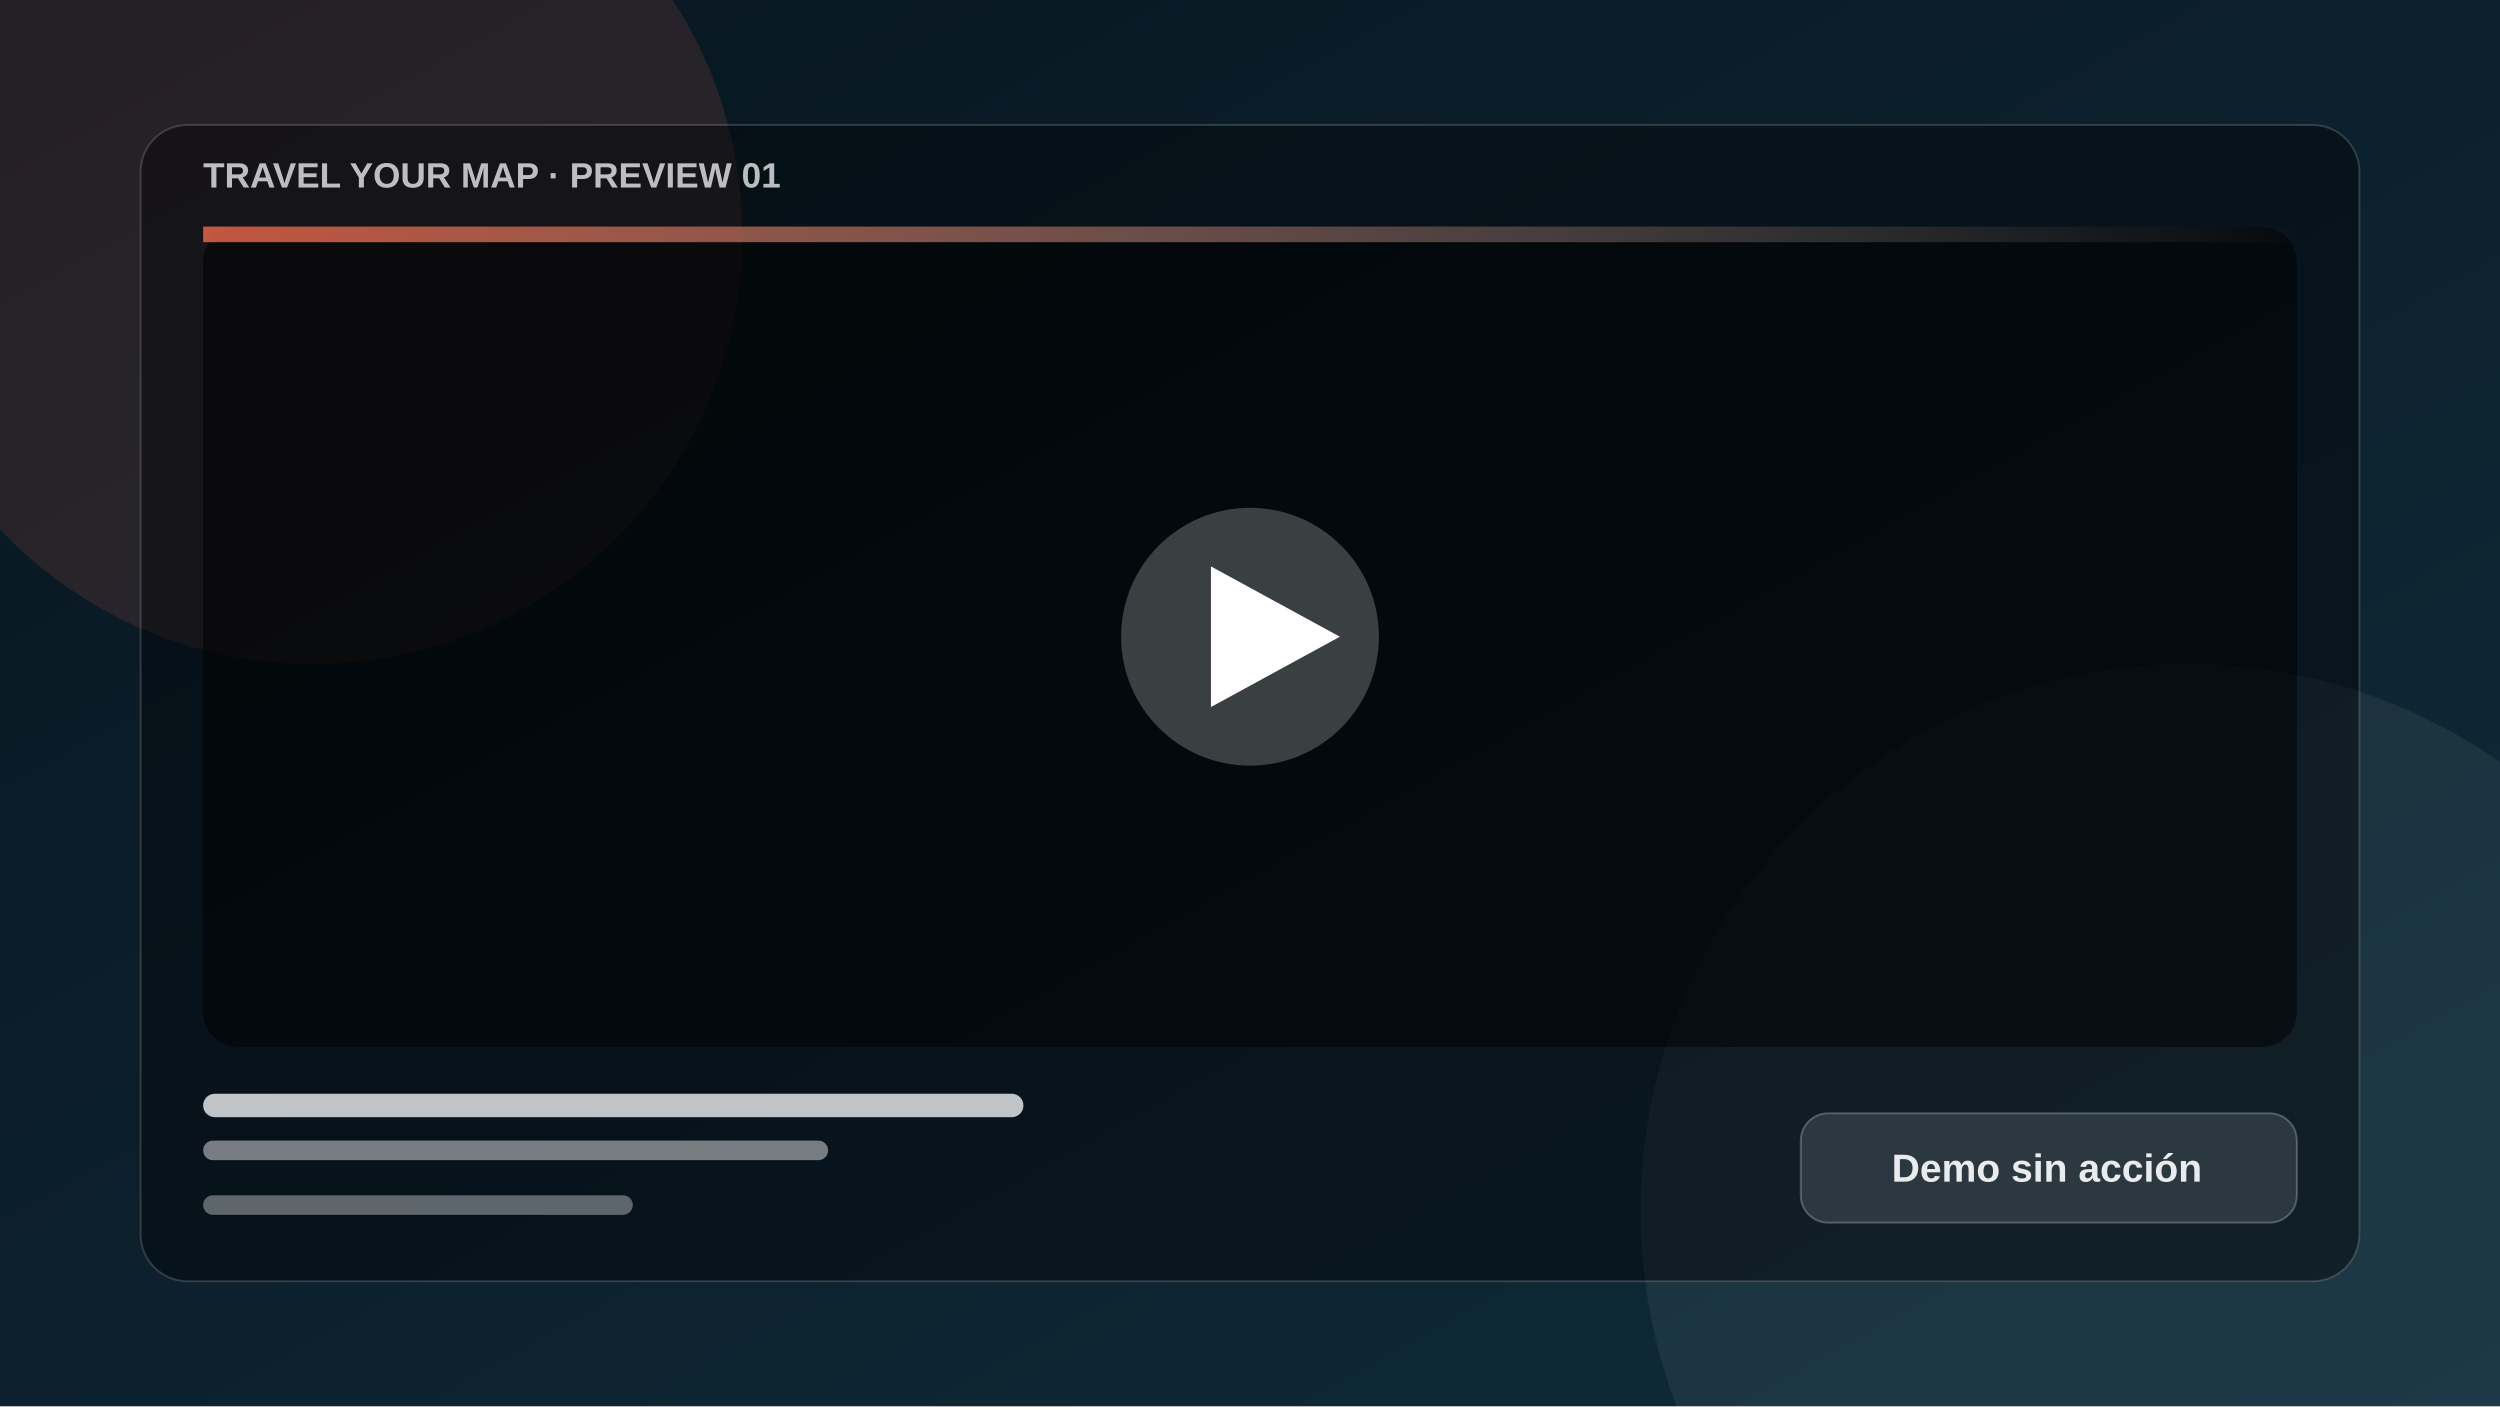
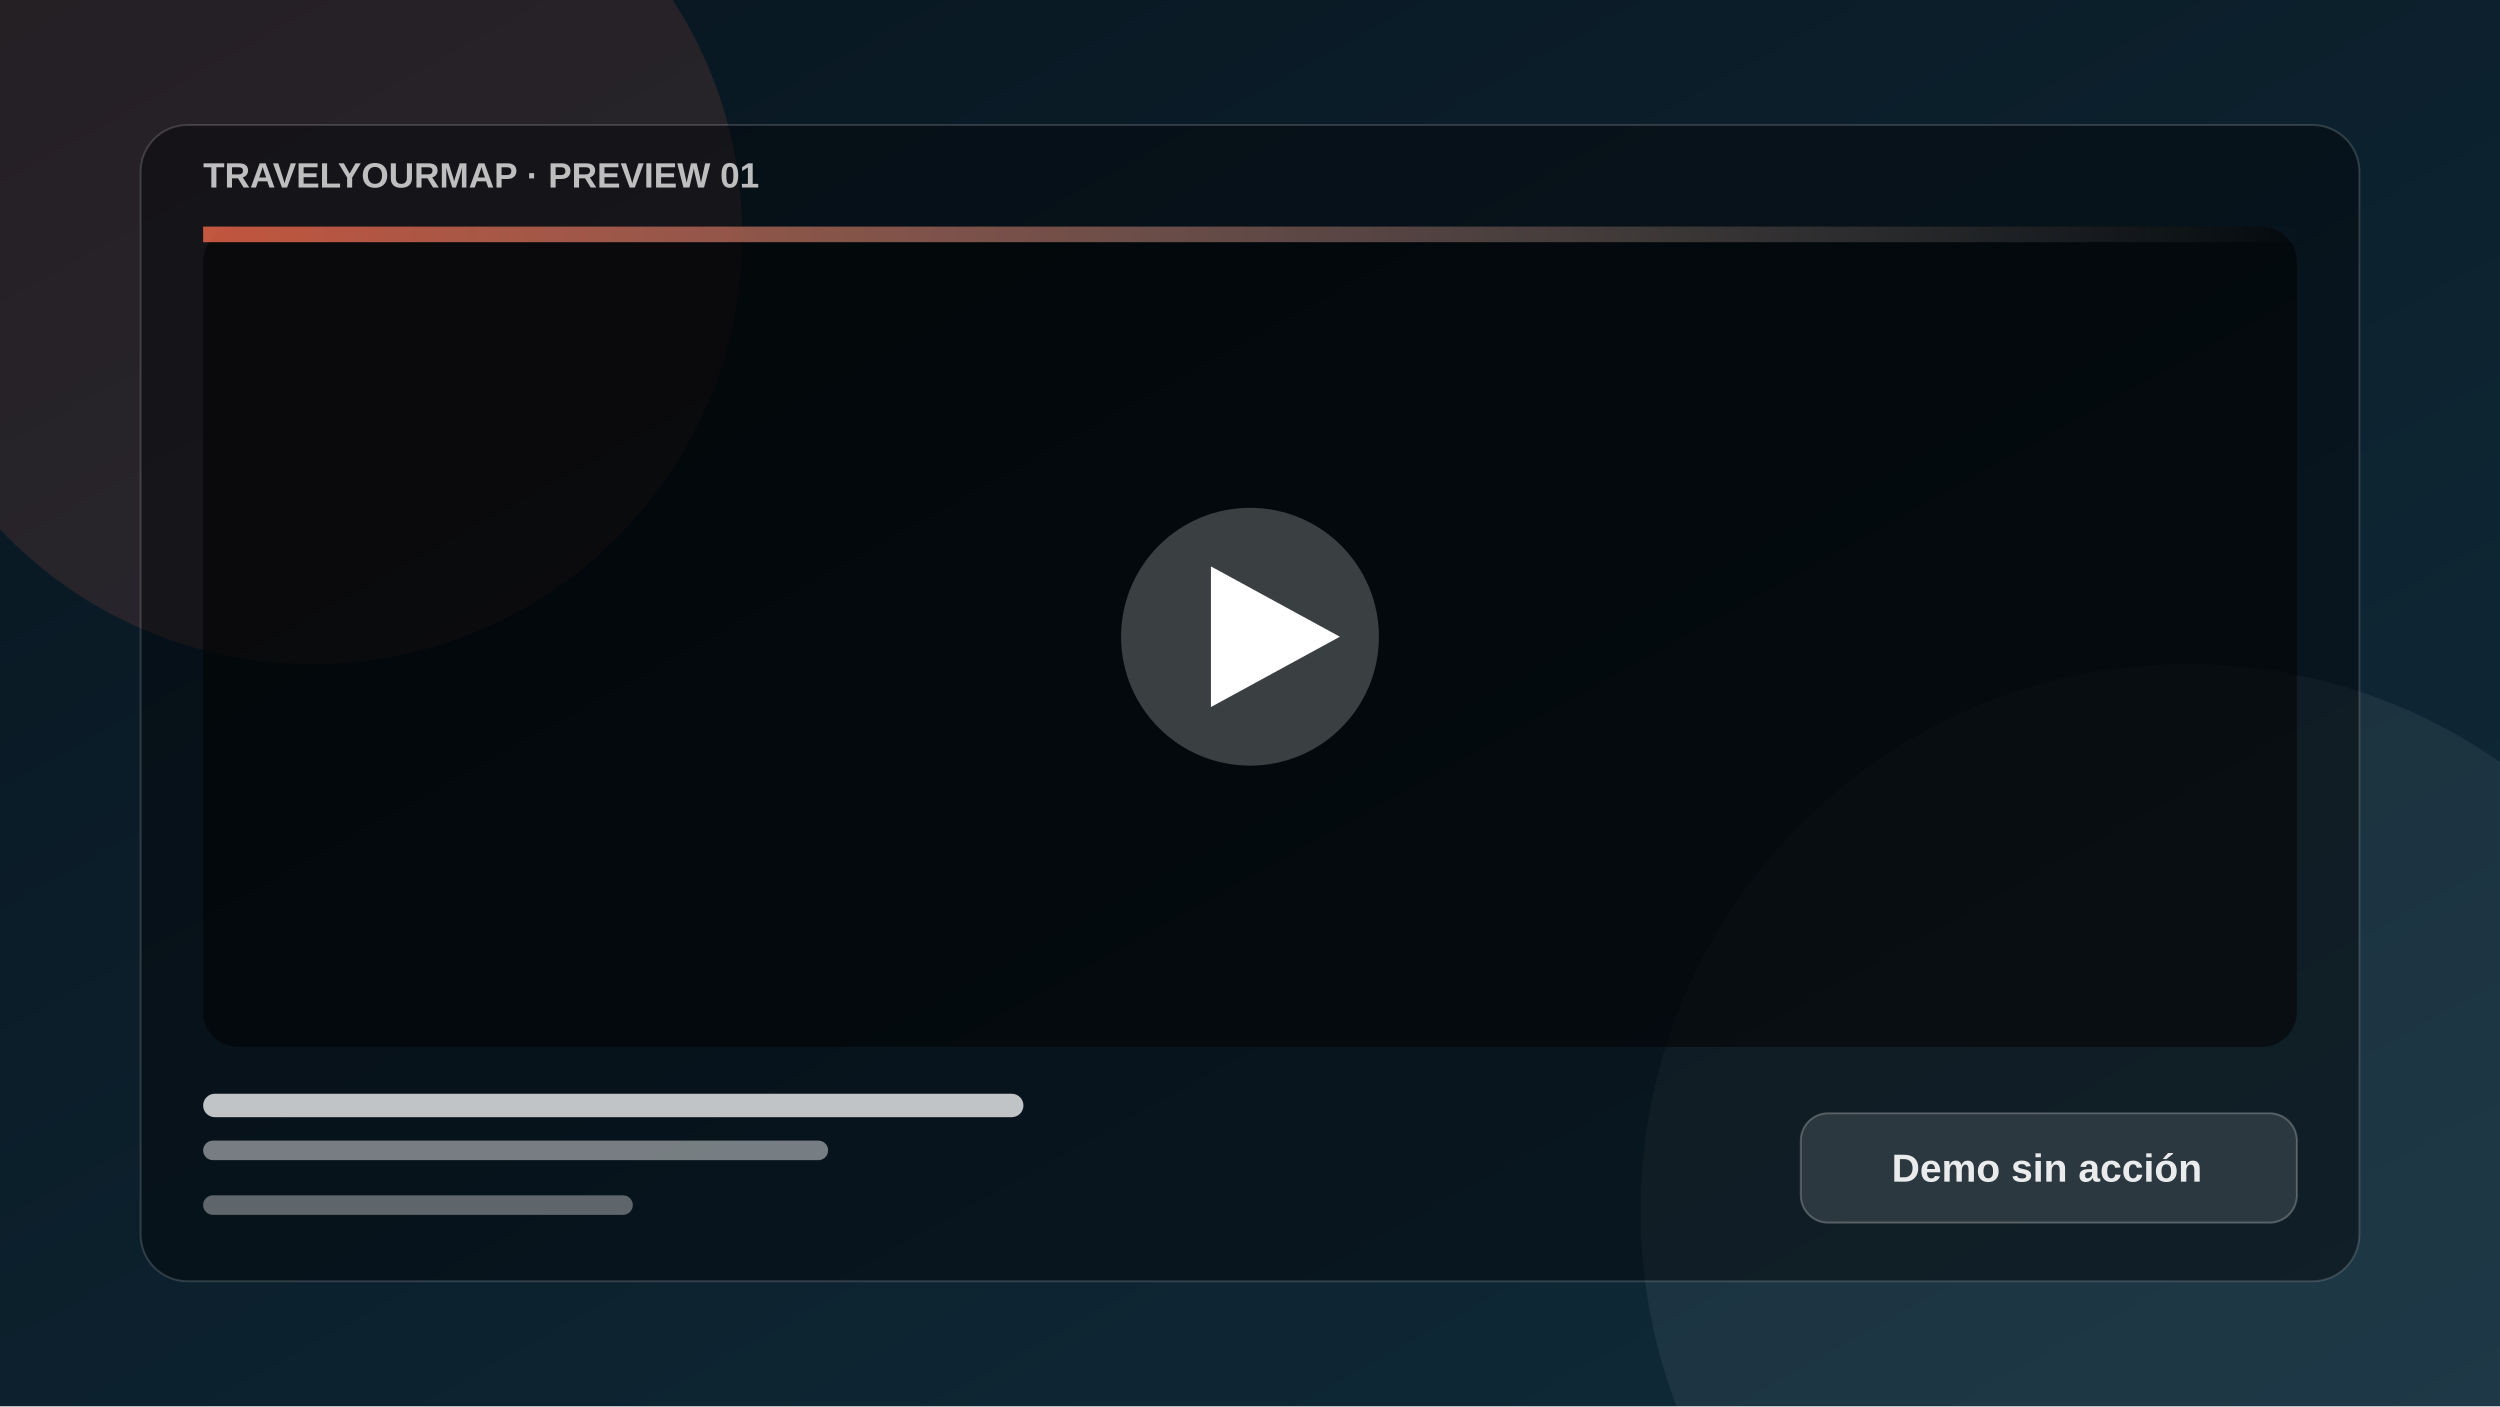
<svg xmlns="http://www.w3.org/2000/svg" width="1280" height="720" viewBox="0 0 1280 720" role="img" aria-label="Travel Demo Preview 01">
  <defs>
    <linearGradient id="bg-01" x1="0" y1="0" x2="1" y2="1">
      <stop offset="0%" stop-color="#08151f" />
      <stop offset="100%" stop-color="#102c3b" />
    </linearGradient>
    <linearGradient id="glow-01" x1="0" y1="0" x2="1" y2="0">
      <stop offset="0%" stop-color="#ff6d4d" stop-opacity="0.75" />
      <stop offset="100%" stop-color="#ffffff" stop-opacity="0" />
    </linearGradient>
  </defs>
  <rect width="1280" height="720" fill="url(#bg-01)" />
  <circle cx="160" cy="120" r="220" fill="#ff6d4d" fill-opacity="0.12" />
  <circle cx="1120" cy="620" r="280" fill="#ffffff" fill-opacity="0.06" />
  <rect x="72" y="64" width="1136" height="592" rx="24" fill="#03060a" fill-opacity="0.48" stroke="#ffffff" stroke-opacity="0.16" />
  <rect x="104" y="116" width="1072" height="420" rx="18" fill="#000000" fill-opacity="0.52" />
  <rect x="104" y="116" width="1072" height="8" fill="url(#glow-01)" />
  <circle cx="640" cy="326" r="66" fill="#ffffff" fill-opacity="0.22" />
  <polygon points="620,290 620,362 686,326" fill="#ffffff" />
  <rect x="104" y="560" width="420" height="12" rx="6" fill="#ffffff" fill-opacity="0.75" />
  <rect x="104" y="584" width="320" height="10" rx="5" fill="#ffffff" fill-opacity="0.45" />
  <rect x="104" y="612" width="220" height="10" rx="5" fill="#ffffff" fill-opacity="0.35" />
  <rect x="922" y="570" width="254" height="56" rx="14" fill="#ffffff" fill-opacity="0.12" stroke="#ffffff" stroke-opacity="0.24" />
  <text x="1048" y="605" text-anchor="middle" font-family="Arial, sans-serif" font-size="20" font-weight="700" fill="#ffffff" fill-opacity="0.9">Demo sin acción</text>
-   <text x="104" y="96" font-family="Arial, sans-serif" font-size="18" font-weight="700" fill="#ffffff" fill-opacity="0.72">TRAVEL YOUR MAP · PREVIEW 01</text>
+   <text x="104" y="96" font-family="Arial, sans-serif" font-size="18" font-weight="700" fill="#ffffff" fill-opacity="0.72">TRAVELYOURMAP · PREVIEW 01</text>
</svg>
